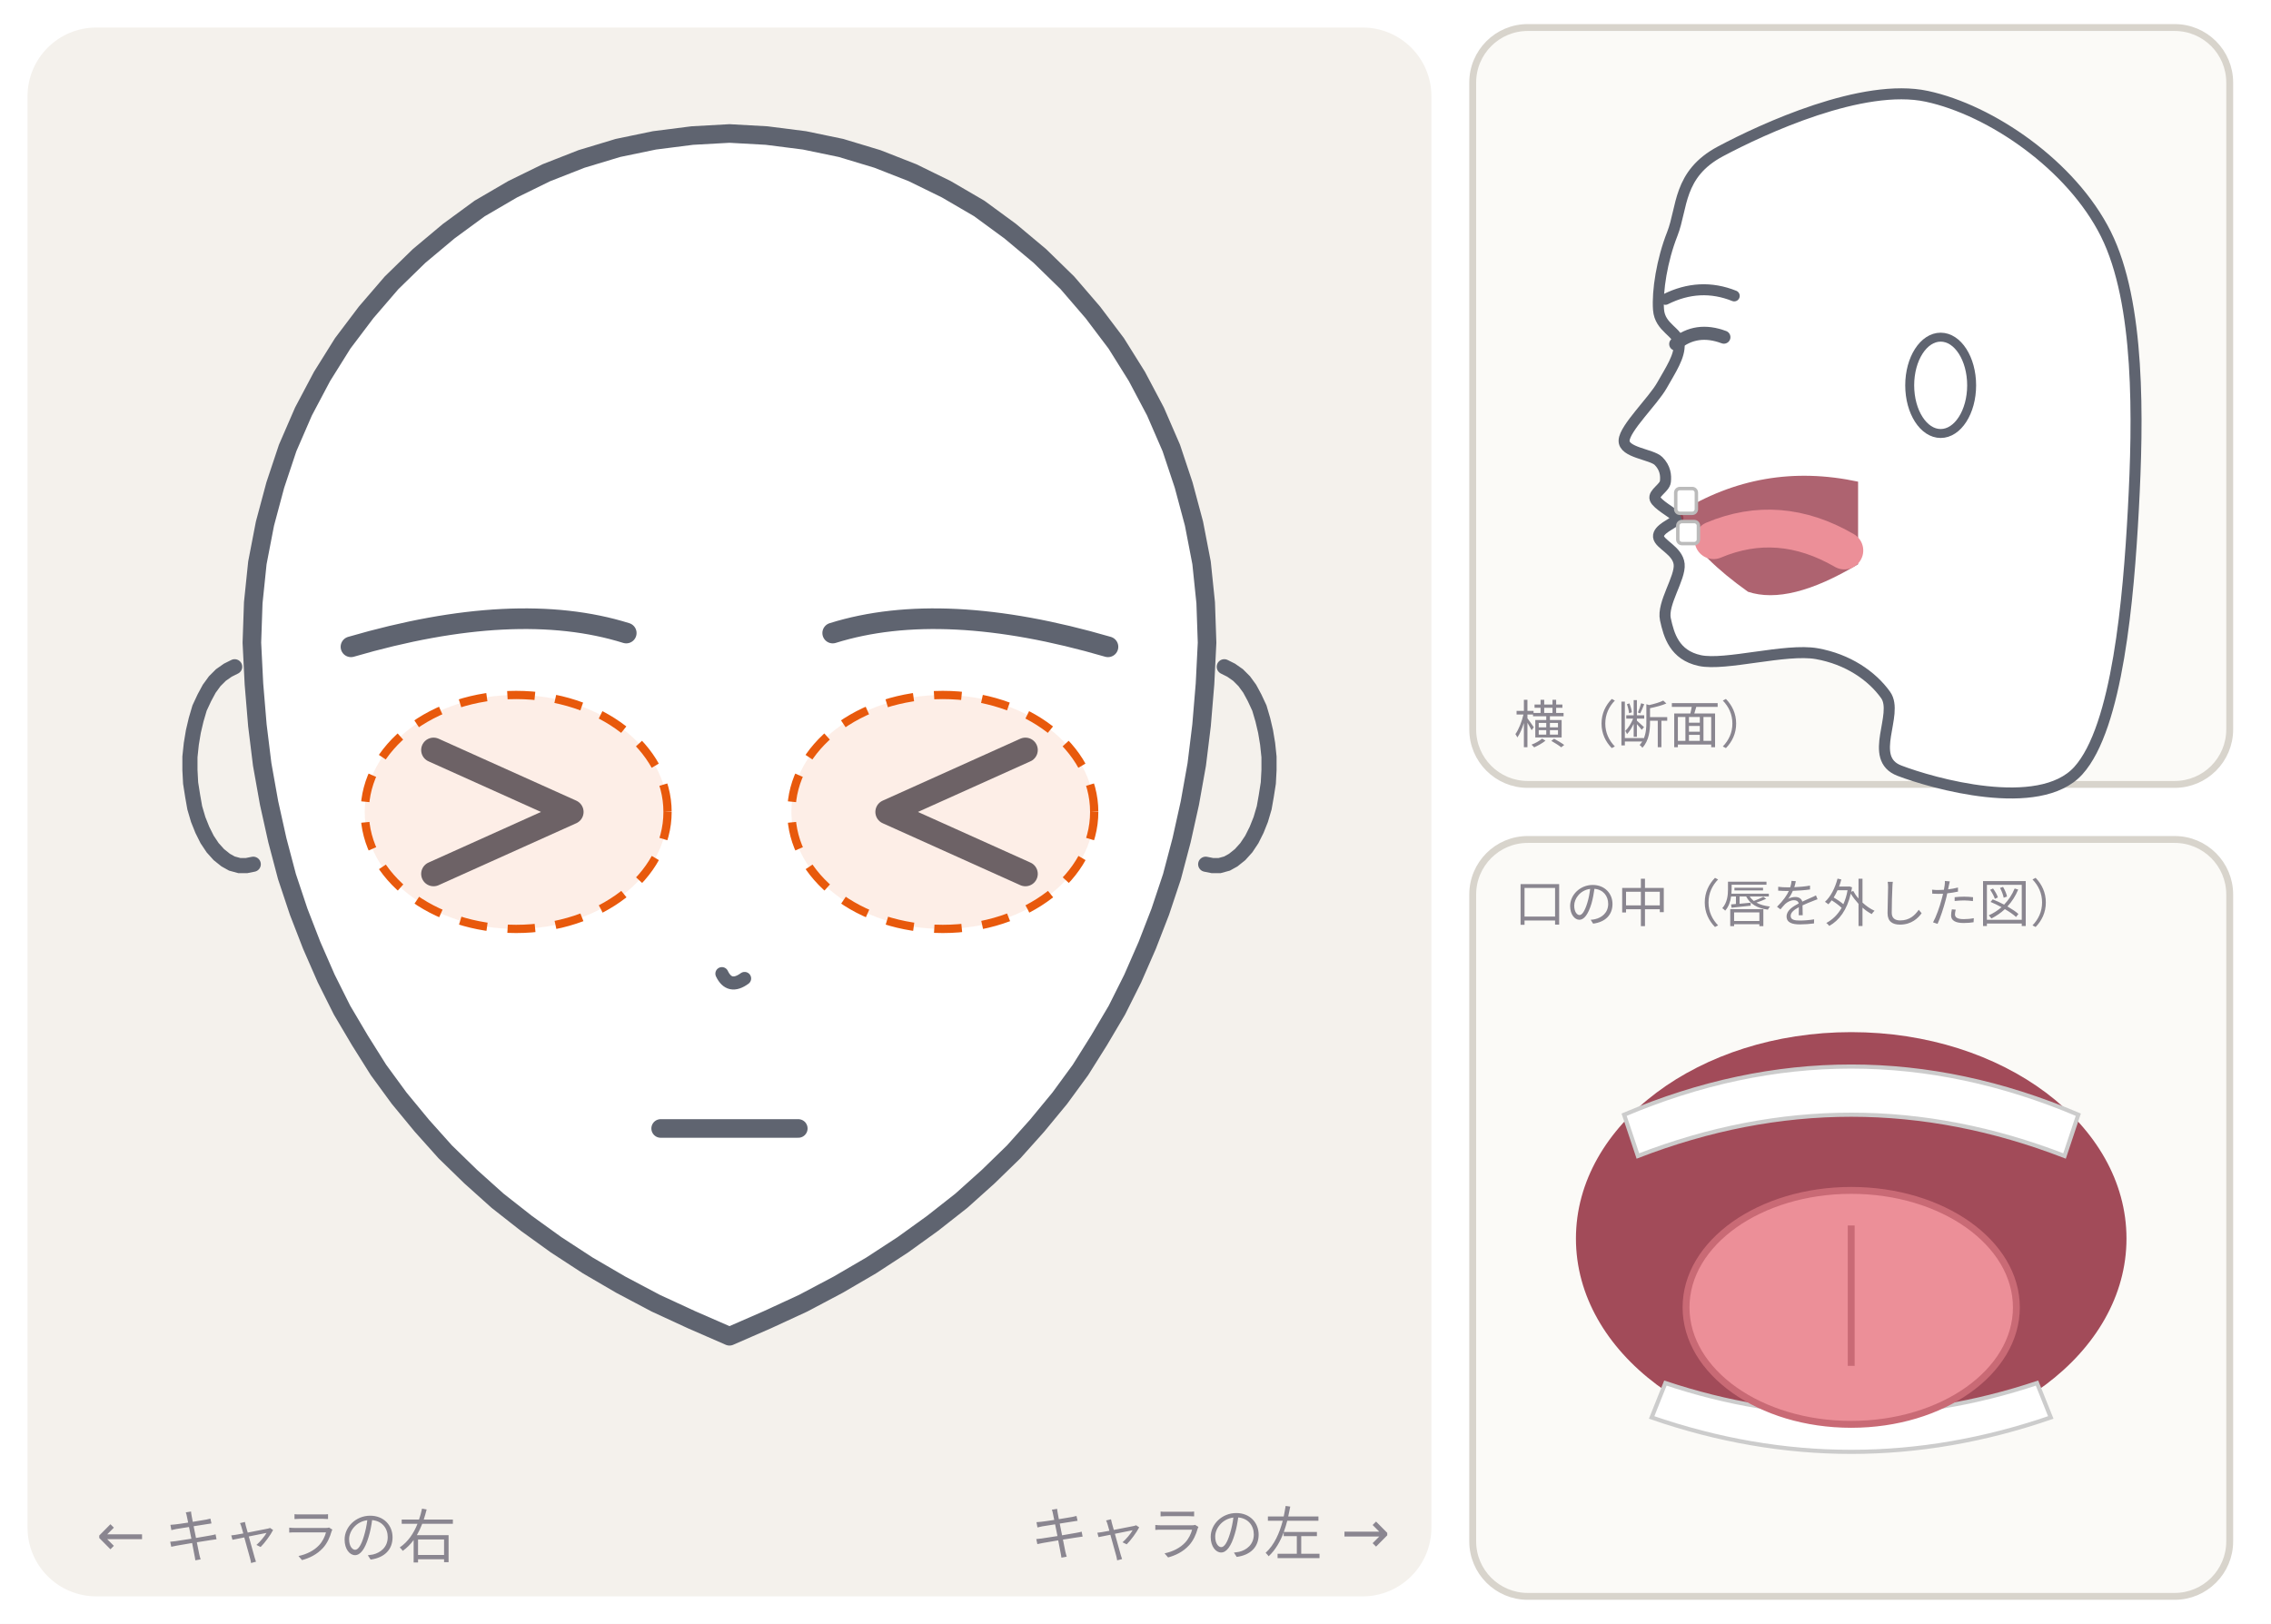
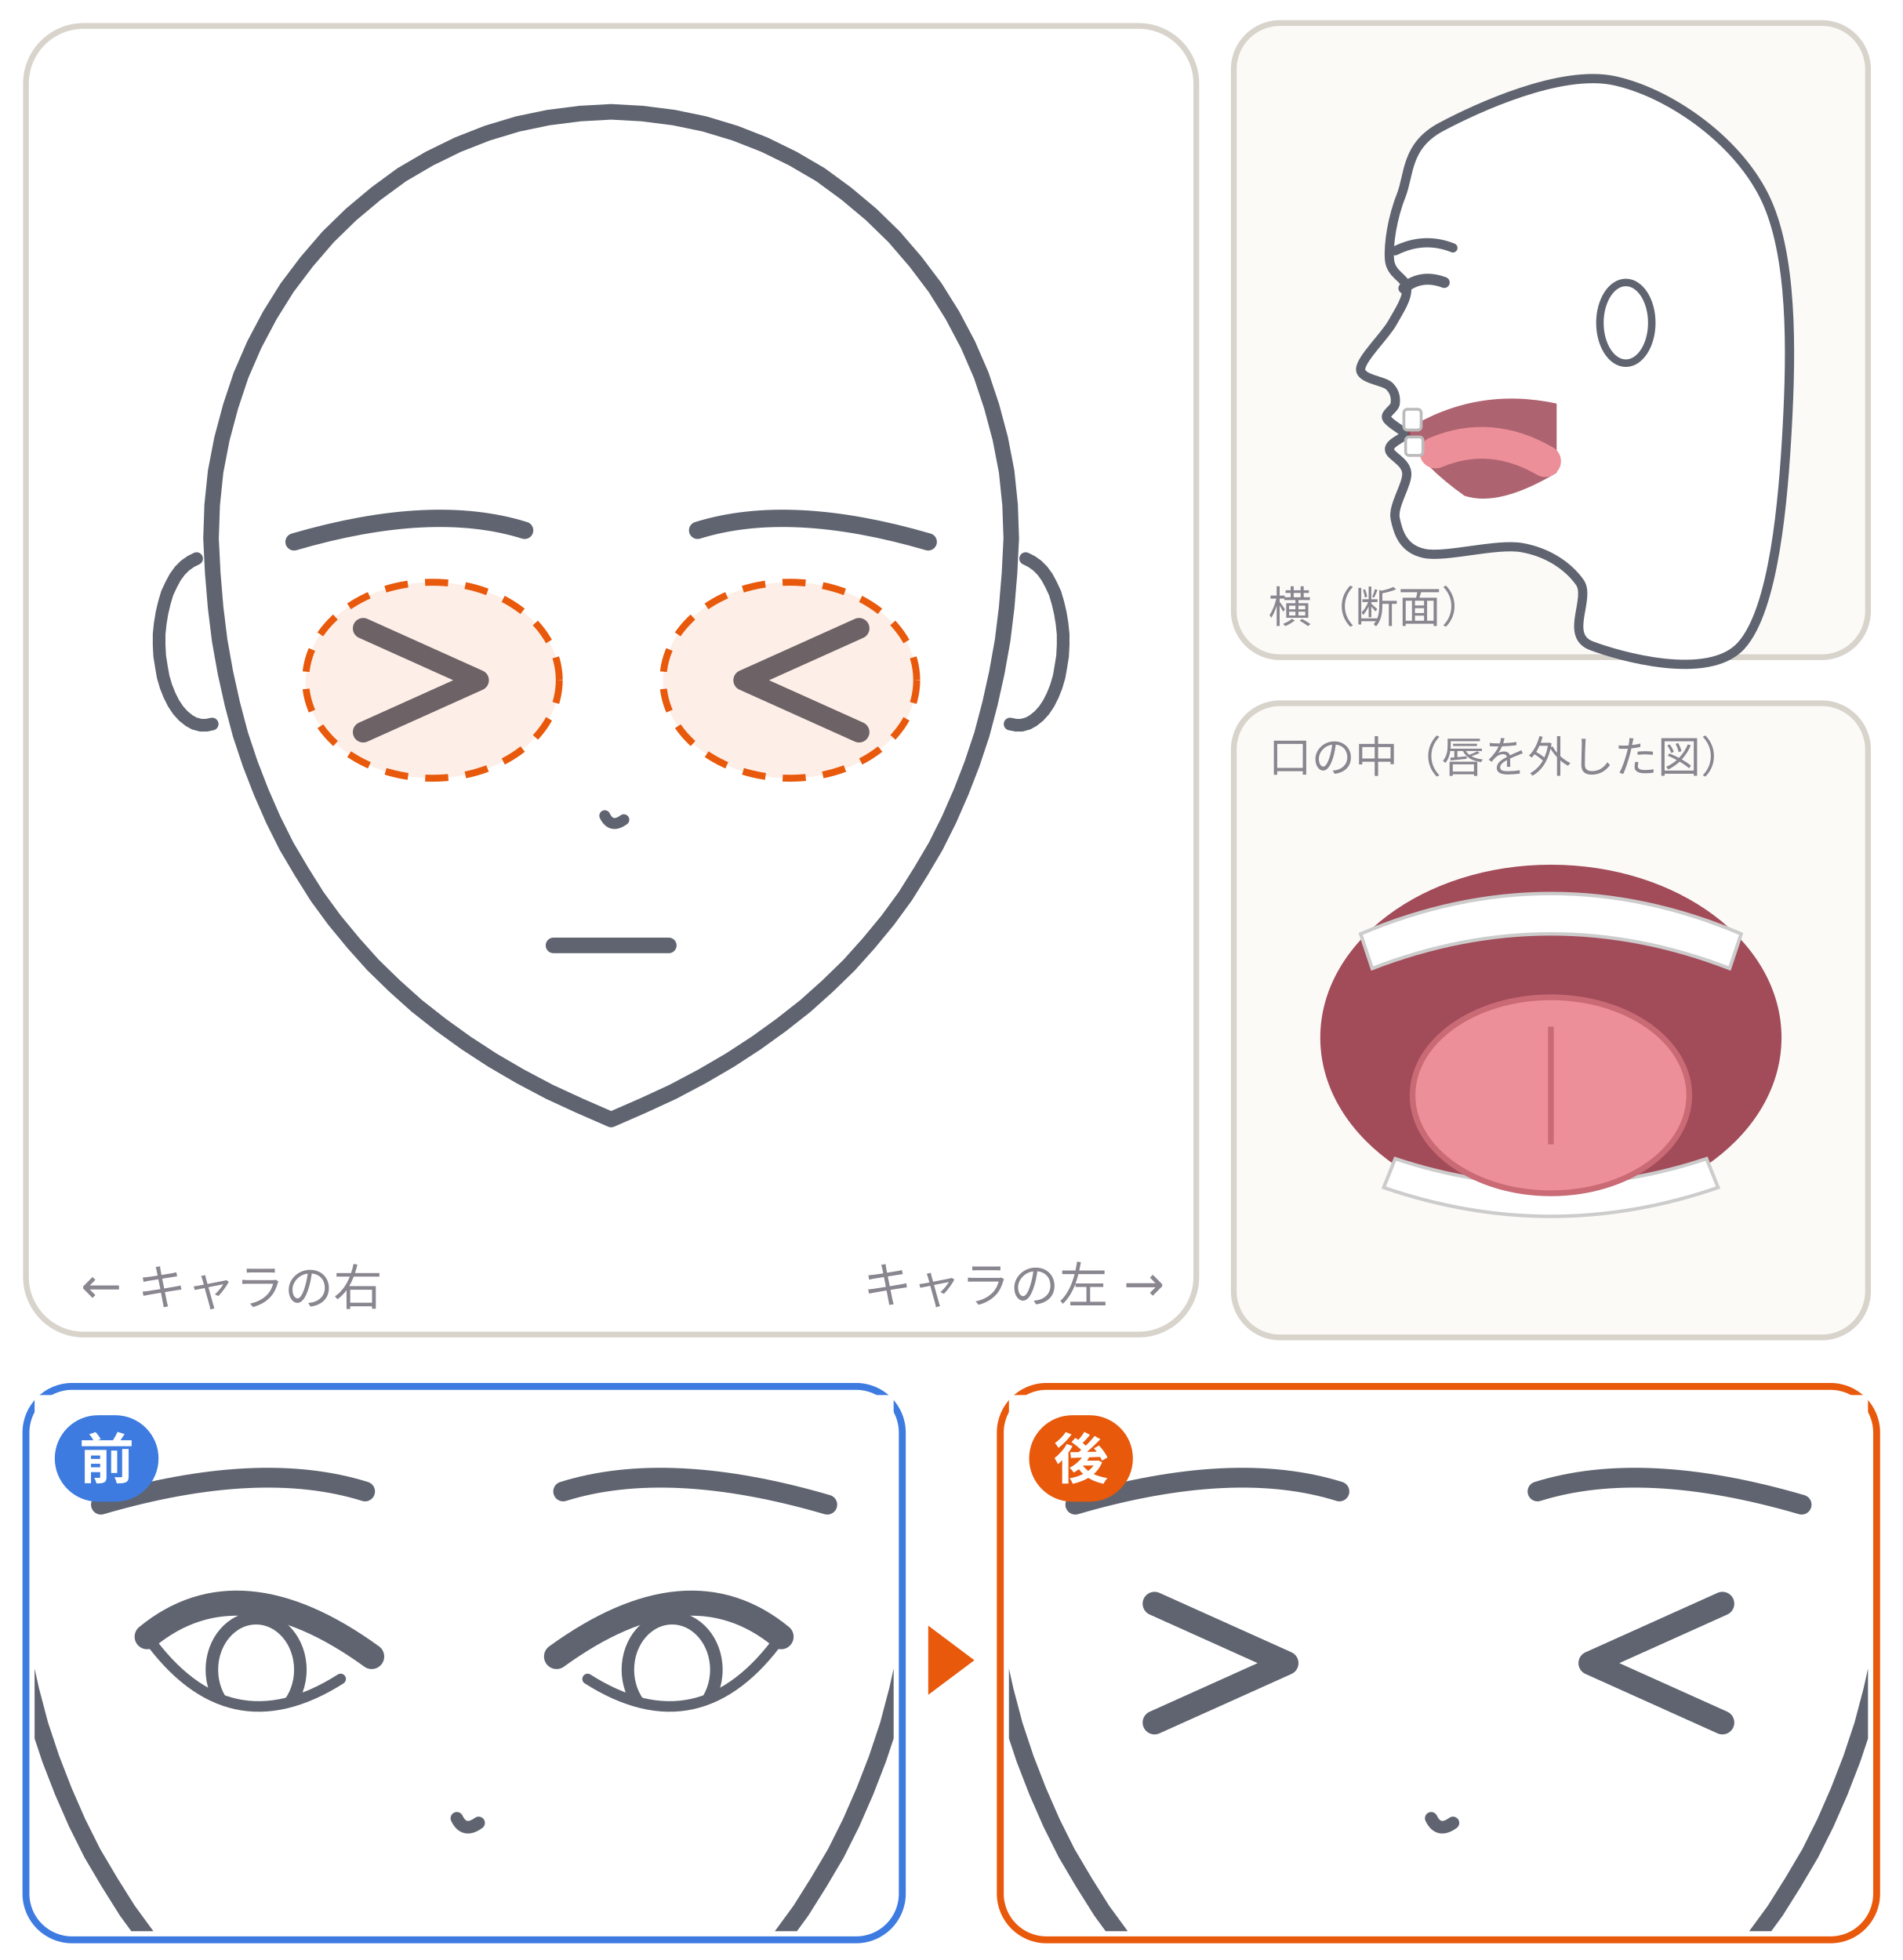
- <svg xmlns="http://www.w3.org/2000/svg" viewBox="0 0 330 236" width="330" height="236" font-family="system-ui, 'Segoe UI', 'Hiragino Sans', 'Noto Sans JP', sans-serif">
+ <svg xmlns="http://www.w3.org/2000/svg" viewBox="0 0 330 340" width="330" height="340" font-family="system-ui, 'Segoe UI', 'Hiragino Sans', 'Noto Sans JP', sans-serif">
  <defs>
    <linearGradient id="iris" x1="0" y1="0" x2="0" y2="1">
      <stop offset="0" stop-color="#3a2a4e" />
      <stop offset="0.55" stop-color="#8a6aa8" />
      <stop offset="1" stop-color="#c7a8e0" />
    </linearGradient>
  </defs>
-   <rect width="330" height="236" fill="#ffffff" />
-   <rect x="4" y="4" width="204" height="228" rx="10" fill="#f4f1ec" />
+   <rect width="330" height="340" fill="#ffffff" />
+   <rect x="4.5" y="4.5" width="203" height="227" rx="10" fill="#fff" stroke="#d8d4cc" />
  <g transform="translate(6,4)">
-     <path d="M171.9,92.9 L172.9,93.4 L173.9,94.1 L174.8,95 L175.6,96.1 L176.3,97.4 L177,98.9 L177.5,100.6 L177.9,102.3 L178.2,104.1 L178.4,106 L178.4,107.9 L178.3,109.8 L178,111.7 L177.7,113.4 L177.2,115.1 L176.6,116.6 L175.9,118 L175.1,119.2 L174.2,120.2 L173.2,121 L172.3,121.5 L171.2,121.8 L170.2,121.8 L169.2,121.6" fill="none" stroke="#5f6470" stroke-width="2.2" stroke-linecap="round" />
-     <path d="M28.1,92.9 L27.1,93.4 L26.1,94.1 L25.2,95 L24.4,96.1 L23.7,97.4 L23,98.9 L22.5,100.6 L22.1,102.3 L21.8,104.1 L21.6,106 L21.6,107.9 L21.7,109.8 L22,111.7 L22.3,113.4 L22.8,115.1 L23.4,116.6 L24.1,118 L24.9,119.2 L25.8,120.2 L26.8,121 L27.7,121.5 L28.8,121.8 L29.8,121.8 L30.8,121.6" fill="none" stroke="#5f6470" stroke-width="2.2" stroke-linecap="round" />
-     <path d="M30.6,89.4 L30.8,83.6 L31.4,77.8 L32.5,72.1 L34,66.5 L35.8,61.1 L38.1,55.8 L40.8,50.7 L43.8,45.9 L47.2,41.4 L50.9,37.1 L54.9,33.2 L59.2,29.6 L63.7,26.3 L68.5,23.5 L73.4,21.1 L78.5,19.1 L83.8,17.5 L89.1,16.4 L94.6,15.7 L100,15.4 L105.4,15.7 L110.9,16.4 L116.2,17.5 L121.5,19.1 L126.6,21.1 L131.5,23.5 L136.3,26.3 L140.8,29.6 L145.1,33.2 L149.1,37.1 L152.8,41.4 L156.2,45.9 L159.2,50.7 L161.9,55.8 L164.2,61.1 L166,66.5 L167.5,72.1 L168.6,77.8 L169.2,83.6 L169.4,89.4 L169.1,95.4 L168.6,101.4 L167.9,107.1 L166.9,112.7 L165.7,118.1 L164.3,123.4 L162.6,128.5 L160.7,133.4 L158.6,138.2 L156.3,142.8 L153.7,147.2 L151,151.5 L148,155.6 L144.7,159.6 L141.3,163.4 L137.6,167 L133.7,170.5 L129.5,173.8 L125.2,176.9 L120.6,179.9 L115.8,182.7 L110.7,185.4 L105.5,187.8 L100,190.2 L94.5,187.8 L89.3,185.4 L84.2,182.7 L79.4,179.9 L74.8,176.9 L70.5,173.8 L66.3,170.5 L62.4,167 L58.7,163.4 L55.3,159.6 L52,155.6 L49,151.5 L46.3,147.2 L43.7,142.8 L41.4,138.2 L39.3,133.4 L37.4,128.5 L35.7,123.4 L34.3,118.1 L33.1,112.7 L32.1,107.1 L31.4,101.4 L30.9,95.4 Z" fill="#ffffff" stroke="#5f6470" stroke-width="2.7" stroke-linejoin="round" />
-     <path d="M98.9,137.5 q1.1,2.3 3.3,0.7" fill="none" stroke="#5f6470" stroke-width="1.9" stroke-linecap="round" />
-     <path d="M110,160 L109.9,160 L109.7,160 L109.2,160 L108.7,160 L107.9,160 L107.1,160 L106.1,160 L105,160 L103.8,160 L102.6,160 L101.3,160 L100,160 L98.7,160 L97.4,160 L96.2,160 L95,160 L93.9,160 L92.9,160 L92.1,160 L91.3,160 L90.8,160 L90.3,160 L90.1,160 L90,160" fill="none" stroke="#5f6470" stroke-width="2.7" stroke-linecap="round" stroke-linejoin="round" />
-     <polyline points="57,105 77,114 57,123" fill="none" stroke="#5f6470" stroke-width="3.6" stroke-linecap="round" stroke-linejoin="round" />
-     <polyline points="143,105 123,114 143,123" fill="none" stroke="#5f6470" stroke-width="3.6" stroke-linecap="round" stroke-linejoin="round" />
-     <path d="M85,88 Q69,83 45,90" fill="none" stroke="#5f6470" stroke-width="3" stroke-linecap="round" />
-     <path d="M115,88 Q131,83 155,90" fill="none" stroke="#5f6470" stroke-width="3" stroke-linecap="round" />
-     <ellipse cx="131" cy="114" rx="22" ry="17" fill="#e8590c" fill-opacity="0.10" stroke="#e8590c" stroke-width="1.2" stroke-dasharray="4 3" />
-     <ellipse cx="69" cy="114" rx="22" ry="17" fill="#e8590c" fill-opacity="0.10" stroke="#e8590c" stroke-width="1.2" stroke-dasharray="4 3" />
+     <g>
+       <g transform="translate(0,0)">
+         <path d="M171.9,92.9 L172.9,93.4 L173.9,94.1 L174.8,95 L175.6,96.1 L176.3,97.4 L177,98.9 L177.5,100.6 L177.9,102.3 L178.2,104.1 L178.4,106 L178.4,107.9 L178.3,109.8 L178,111.7 L177.7,113.4 L177.2,115.1 L176.6,116.6 L175.9,118 L175.1,119.2 L174.2,120.2 L173.2,121 L172.3,121.5 L171.2,121.8 L170.2,121.8 L169.2,121.6" fill="none" stroke="#5f6470" stroke-width="2.2" stroke-linecap="round" />
+         <path d="M28.1,92.9 L27.1,93.4 L26.1,94.1 L25.2,95 L24.4,96.1 L23.7,97.4 L23,98.9 L22.5,100.6 L22.1,102.3 L21.8,104.1 L21.6,106 L21.6,107.9 L21.7,109.8 L22,111.7 L22.3,113.4 L22.8,115.1 L23.4,116.6 L24.1,118 L24.9,119.2 L25.8,120.2 L26.8,121 L27.7,121.5 L28.8,121.8 L29.8,121.8 L30.8,121.6" fill="none" stroke="#5f6470" stroke-width="2.2" stroke-linecap="round" />
+         <path d="M30.6,89.4 L30.8,83.6 L31.4,77.8 L32.5,72.1 L34,66.5 L35.8,61.1 L38.1,55.8 L40.8,50.7 L43.8,45.9 L47.2,41.4 L50.9,37.1 L54.9,33.2 L59.2,29.6 L63.7,26.3 L68.5,23.5 L73.4,21.1 L78.5,19.1 L83.8,17.5 L89.1,16.4 L94.6,15.7 L100,15.4 L105.4,15.7 L110.9,16.4 L116.2,17.5 L121.5,19.1 L126.6,21.1 L131.5,23.5 L136.3,26.3 L140.8,29.6 L145.1,33.2 L149.1,37.1 L152.8,41.4 L156.2,45.9 L159.2,50.7 L161.9,55.8 L164.2,61.1 L166,66.5 L167.5,72.1 L168.6,77.8 L169.2,83.6 L169.4,89.4 L169.1,95.4 L168.6,101.4 L167.9,107.1 L166.9,112.7 L165.7,118.1 L164.3,123.4 L162.6,128.5 L160.7,133.4 L158.6,138.2 L156.3,142.8 L153.7,147.2 L151,151.5 L148,155.6 L144.7,159.6 L141.3,163.4 L137.6,167 L133.7,170.5 L129.5,173.8 L125.2,176.9 L120.6,179.9 L115.8,182.7 L110.7,185.4 L105.5,187.8 L100,190.2 L94.5,187.8 L89.3,185.4 L84.2,182.7 L79.4,179.9 L74.8,176.9 L70.5,173.8 L66.3,170.5 L62.4,167 L58.7,163.4 L55.3,159.6 L52,155.6 L49,151.5 L46.3,147.2 L43.7,142.8 L41.4,138.2 L39.3,133.4 L37.4,128.5 L35.7,123.4 L34.3,118.1 L33.1,112.7 L32.1,107.1 L31.4,101.4 L30.9,95.4 Z" fill="#ffffff" stroke="#5f6470" stroke-width="2.7" stroke-linejoin="round" />
+         <path d="M98.9,137.5 q1.1,2.3 3.3,0.7" fill="none" stroke="#5f6470" stroke-width="1.9" stroke-linecap="round" />
+         <path d="M110,160 L109.9,160 L109.7,160 L109.2,160 L108.7,160 L107.9,160 L107.1,160 L106.1,160 L105,160 L103.8,160 L102.6,160 L101.3,160 L100,160 L98.7,160 L97.4,160 L96.2,160 L95,160 L93.9,160 L92.9,160 L92.1,160 L91.3,160 L90.8,160 L90.3,160 L90.1,160 L90,160" fill="none" stroke="#5f6470" stroke-width="2.7" stroke-linecap="round" stroke-linejoin="round" />
+         <polyline points="57,105 77,114 57,123" fill="none" stroke="#5f6470" stroke-width="3.6" stroke-linecap="round" stroke-linejoin="round" />
+         <polyline points="143,105 123,114 143,123" fill="none" stroke="#5f6470" stroke-width="3.6" stroke-linecap="round" stroke-linejoin="round" />
+         <path d="M85,88 Q69,83 45,90" fill="none" stroke="#5f6470" stroke-width="3" stroke-linecap="round" />
+         <path d="M115,88 Q131,83 155,90" fill="none" stroke="#5f6470" stroke-width="3" stroke-linecap="round" />
+         <ellipse cx="131" cy="114" rx="22" ry="17" fill="#e8590c" fill-opacity="0.10" stroke="#e8590c" stroke-width="1.2" stroke-dasharray="4 3" />
+         <ellipse cx="69" cy="114" rx="22" ry="17" fill="#e8590c" fill-opacity="0.10" stroke="#e8590c" stroke-width="1.2" stroke-dasharray="4 3" />
+       </g>
+     </g>
  </g>
  <g transform="translate(214,4)">
    <rect x="0" y="0" width="110" height="110" rx="8" fill="#fbfaf7" stroke="#d8d4cc" />
    <path d="M36,18 C29.8,21.3 30.5,26.2 29,30 C27.5,33.8 26.8,38.3 27,41 C27.2,43.7 29.9,44.2 30,46 C30.1,47.8 28.8,49.7 27.5,52 C26.2,54.3 22.1,58.2 22,60 C21.9,61.8 26,62 27,63 C28,64 28.1,65.1 28,66 C27.9,66.9 26.2,67.7 26.5,68.5 C26.8,69.3 29,70.5 29.5,71 C30,71.5 29.9,71.1 29.5,71.6 C29.1,72.1 26.9,72.9 27,74 C27.1,75.1 29.8,76 30,78 C30.2,80 27.5,83.7 28,86 C28.5,88.3 29.3,91.2 33,92 C36.7,92.8 45.5,90.2 50,91 C54.5,91.8 58,94.2 60,97 C62,99.8 57.3,106.2 62,108 C66.7,109.8 82.3,114.3 88,108 C93.7,101.7 95.3,83 96,70 C96.7,57 97,40 92,30 C87,20 75.3,12 66,10 C56.7,8 42.2,14.7 36,18 Z" fill="#ffffff" stroke="#5f6470" stroke-width="1.6" />
    <path d="M30,70.5 Q42,63 56,66 L56,78 Q46,84 40,82 Q33,77 31,73 Z" fill="#9a3c4c" opacity="0.8" />
    <path d="M54,76 Q44.5,70.5 35,74.5" fill="none" stroke="#ec8f98" stroke-width="5.5" stroke-linecap="round" />
    <rect x="29.5" y="67" width="3" height="3.6" rx="0.6" fill="#fff" stroke="#bbb" stroke-width="0.5" />
    <rect x="29.8" y="71.8" width="3" height="3.2" rx="0.6" fill="#fff" stroke="#bbb" stroke-width="0.5" />
    <path d="M29.5,46 q3,-2.5 7,-1" fill="none" stroke="#5f6470" stroke-width="1.9" stroke-linecap="round" />
    <path d="M28,39.5 q5,-2.5 10,-0.5" fill="none" stroke="#5f6470" stroke-width="1.6" stroke-linecap="round" />
    <ellipse cx="68" cy="52" rx="4.5" ry="7" fill="#ffffff" stroke="#5f6470" stroke-width="1.3" />
    <text x="6" y="104" font-size="7.5" fill="#8a8690">横（断面）</text>
  </g>
  <g transform="translate(214,122)">
    <rect x="0" y="0" width="110" height="110" rx="8" fill="#fbfaf7" stroke="#d8d4cc" />
    <ellipse cx="55.0" cy="58" rx="40" ry="30" fill="#9a3c4c" opacity="0.92" />
    <path d="M22,40 Q55,26 88,40 L86,46 Q55,34 24,46 Z" fill="#ffffff" stroke="#ccc" stroke-width="0.6" />
    <path d="M26,84 Q55,94 84,84 L82,79 Q55,88 28,79 Z" fill="#ffffff" stroke="#ccc" stroke-width="0.6" />
    <g transform="rotate(0 55 68)">
      <ellipse cx="55" cy="68" rx="24" ry="17" fill="#ec8f98" stroke="#c96a75" stroke-width="1" />
      <line x1="55" y1="56.1" x2="55" y2="76.5" stroke="#c96a75" stroke-width="1" />
    </g>
    <text x="6" y="12" font-size="7.5" fill="#8a8690">口の中（唇を外した図）</text>
  </g>
  <text x="14" y="226" font-size="8.5" fill="#8a8690">← キャラの右</text>
  <text x="202" y="226" text-anchor="end" font-size="8.5" fill="#8a8690">キャラの左 →</text>
+   <rect x="4.5" y="240.5" width="152" height="96" rx="8" fill="#fff" stroke="#3d7be0" stroke-width="1.2" />
+   <svg x="6.0" y="242.0" width="149" height="93" viewBox="35 73.4 130 81.2" preserveAspectRatio="xMidYMid meet">
+     <g>
+       <g transform="translate(0,0)">
+         <path d="M171.9,92.9 L172.9,93.4 L173.9,94.1 L174.8,95 L175.6,96.1 L176.3,97.4 L177,98.9 L177.5,100.6 L177.9,102.3 L178.2,104.1 L178.4,106 L178.4,107.9 L178.3,109.8 L178,111.7 L177.7,113.4 L177.2,115.1 L176.6,116.6 L175.9,118 L175.1,119.2 L174.2,120.2 L173.2,121 L172.3,121.5 L171.2,121.8 L170.2,121.8 L169.2,121.6" fill="none" stroke="#5f6470" stroke-width="2.2" stroke-linecap="round" />
+         <path d="M28.1,92.9 L27.1,93.4 L26.1,94.1 L25.2,95 L24.4,96.1 L23.7,97.4 L23,98.9 L22.5,100.6 L22.1,102.3 L21.8,104.1 L21.6,106 L21.6,107.9 L21.7,109.8 L22,111.7 L22.3,113.4 L22.8,115.1 L23.4,116.6 L24.1,118 L24.9,119.2 L25.8,120.2 L26.8,121 L27.7,121.5 L28.8,121.8 L29.8,121.8 L30.8,121.6" fill="none" stroke="#5f6470" stroke-width="2.2" stroke-linecap="round" />
+         <path d="M30.6,89.4 L30.8,83.6 L31.4,77.8 L32.5,72.1 L34,66.5 L35.8,61.1 L38.1,55.8 L40.8,50.7 L43.8,45.9 L47.2,41.4 L50.9,37.1 L54.9,33.2 L59.2,29.6 L63.7,26.3 L68.5,23.5 L73.4,21.1 L78.5,19.1 L83.8,17.5 L89.1,16.4 L94.6,15.7 L100,15.4 L105.4,15.7 L110.9,16.4 L116.2,17.5 L121.5,19.1 L126.6,21.1 L131.5,23.5 L136.3,26.3 L140.8,29.6 L145.1,33.2 L149.1,37.1 L152.8,41.4 L156.2,45.9 L159.2,50.7 L161.9,55.8 L164.2,61.1 L166,66.5 L167.5,72.1 L168.6,77.8 L169.2,83.6 L169.4,89.4 L169.1,95.4 L168.6,101.4 L167.9,107.1 L166.9,112.7 L165.7,118.1 L164.3,123.4 L162.6,128.5 L160.7,133.4 L158.6,138.2 L156.3,142.8 L153.7,147.2 L151,151.5 L148,155.6 L144.7,159.6 L141.3,163.4 L137.6,167 L133.7,170.5 L129.5,173.8 L125.2,176.9 L120.6,179.9 L115.8,182.7 L110.7,185.4 L105.5,187.8 L100,190.2 L94.5,187.8 L89.3,185.4 L84.2,182.7 L79.4,179.9 L74.8,176.9 L70.5,173.8 L66.3,170.5 L62.4,167 L58.7,163.4 L55.3,159.6 L52,155.6 L49,151.5 L46.3,147.2 L43.7,142.8 L41.4,138.2 L39.3,133.4 L37.4,128.5 L35.7,123.4 L34.3,118.1 L33.1,112.7 L32.1,107.1 L31.4,101.4 L30.9,95.4 Z" fill="#ffffff" stroke="#5f6470" stroke-width="2.7" stroke-linejoin="round" />
+         <path d="M98.9,137.5 q1.1,2.3 3.3,0.7" fill="none" stroke="#5f6470" stroke-width="1.9" stroke-linecap="round" />
+         <path d="M110,160 L109.9,160 L109.7,160 L109.2,160 L108.7,160 L107.9,160 L107.1,160 L106.1,160 L105,160 L103.8,160 L102.6,160 L101.3,160 L100,160 L98.7,160 L97.4,160 L96.2,160 L95,160 L93.9,160 L92.9,160 L92.1,160 L91.3,160 L90.8,160 L90.3,160 L90.1,160 L90,160" fill="none" stroke="#5f6470" stroke-width="2.7" stroke-linecap="round" stroke-linejoin="round" />
+         <clipPath id="eyehaubR">
+           <path d="M86,113 Q66,98.5 52,110 Q66,129.5 86,113 Z" />
+         </clipPath>
+         <path d="M86,113 Q66,98.5 52,110 Q66,129.5 86,113 Z" fill="#ffffff" />
+         <g clip-path="url(#eyehaubR)">
+           <ellipse cx="68.5" cy="115" rx="6.7" ry="7.8" fill="#ffffff" stroke="#5f6470" stroke-width="1.9" />
+         </g>
+         <path d="M81.3,116.4 Q64.3,127.2 52,110" fill="none" stroke="#5f6470" stroke-width="1.6" stroke-linecap="round" />
+         <path d="M86,113 Q66,98.5 52,110" fill="none" stroke="#5f6470" stroke-width="3.8" stroke-linecap="round" />
+         <clipPath id="eyehaubL">
+           <path d="M114,113 Q134,98.5 148,110 Q134,129.5 114,113 Z" />
+         </clipPath>
+         <path d="M114,113 Q134,98.5 148,110 Q134,129.5 114,113 Z" fill="#ffffff" />
+         <g clip-path="url(#eyehaubL)">
+           <ellipse cx="131.5" cy="115" rx="6.7" ry="7.8" fill="#ffffff" stroke="#5f6470" stroke-width="1.9" />
+         </g>
+         <path d="M118.7,116.4 Q135.7,127.2 148,110" fill="none" stroke="#5f6470" stroke-width="1.6" stroke-linecap="round" />
+         <path d="M114,113 Q134,98.5 148,110" fill="none" stroke="#5f6470" stroke-width="3.8" stroke-linecap="round" />
+         <path d="M85,88 Q69,83 45,90" fill="none" stroke="#5f6470" stroke-width="3" stroke-linecap="round" />
+         <path d="M115,88 Q131,83 155,90" fill="none" stroke="#5f6470" stroke-width="3" stroke-linecap="round" />
+       </g>
+     </g>
+   </svg>
+   <rect x="9.5" y="245.5" width="18" height="15" rx="7.5" fill="#3d7be0" />
+   <text x="18.5" y="256.5" text-anchor="middle" font-size="9.5" font-weight="bold" fill="#fff">前</text>
+   <rect x="173.5" y="240.5" width="152" height="96" rx="8" fill="#fff" stroke="#e8590c" stroke-width="1.2" />
+   <svg x="175.0" y="242.0" width="149" height="93" viewBox="35 73.4 130 81.2" preserveAspectRatio="xMidYMid meet">
+     <g>
+       <g transform="translate(0,0)">
+         <path d="M171.9,92.9 L172.9,93.4 L173.9,94.1 L174.8,95 L175.6,96.1 L176.3,97.4 L177,98.9 L177.5,100.6 L177.9,102.3 L178.2,104.1 L178.4,106 L178.4,107.9 L178.3,109.8 L178,111.7 L177.7,113.4 L177.2,115.1 L176.6,116.6 L175.9,118 L175.1,119.2 L174.2,120.2 L173.2,121 L172.3,121.5 L171.2,121.8 L170.2,121.8 L169.2,121.6" fill="none" stroke="#5f6470" stroke-width="2.2" stroke-linecap="round" />
+         <path d="M28.1,92.9 L27.1,93.4 L26.1,94.1 L25.2,95 L24.4,96.1 L23.7,97.4 L23,98.9 L22.5,100.6 L22.1,102.3 L21.8,104.1 L21.6,106 L21.6,107.9 L21.7,109.8 L22,111.7 L22.3,113.4 L22.8,115.1 L23.4,116.6 L24.1,118 L24.9,119.2 L25.8,120.2 L26.8,121 L27.7,121.5 L28.8,121.8 L29.8,121.8 L30.8,121.6" fill="none" stroke="#5f6470" stroke-width="2.2" stroke-linecap="round" />
+         <path d="M30.6,89.4 L30.8,83.6 L31.4,77.8 L32.5,72.1 L34,66.5 L35.8,61.1 L38.1,55.8 L40.8,50.7 L43.8,45.9 L47.2,41.4 L50.9,37.1 L54.9,33.2 L59.2,29.6 L63.7,26.3 L68.5,23.5 L73.4,21.1 L78.5,19.1 L83.8,17.5 L89.1,16.4 L94.6,15.7 L100,15.4 L105.4,15.7 L110.9,16.4 L116.2,17.5 L121.5,19.1 L126.6,21.1 L131.5,23.5 L136.3,26.3 L140.8,29.6 L145.1,33.2 L149.1,37.1 L152.8,41.4 L156.2,45.9 L159.2,50.7 L161.9,55.8 L164.2,61.1 L166,66.5 L167.5,72.1 L168.6,77.8 L169.2,83.6 L169.4,89.4 L169.1,95.4 L168.6,101.4 L167.9,107.1 L166.9,112.7 L165.7,118.1 L164.3,123.4 L162.6,128.5 L160.7,133.4 L158.6,138.2 L156.3,142.8 L153.7,147.2 L151,151.5 L148,155.6 L144.7,159.6 L141.3,163.4 L137.6,167 L133.7,170.5 L129.5,173.8 L125.2,176.9 L120.6,179.9 L115.8,182.7 L110.7,185.4 L105.5,187.8 L100,190.2 L94.5,187.8 L89.3,185.4 L84.2,182.7 L79.4,179.9 L74.8,176.9 L70.5,173.8 L66.3,170.5 L62.4,167 L58.7,163.4 L55.3,159.6 L52,155.6 L49,151.5 L46.3,147.2 L43.7,142.8 L41.4,138.2 L39.3,133.4 L37.4,128.5 L35.7,123.4 L34.3,118.1 L33.1,112.7 L32.1,107.1 L31.4,101.4 L30.9,95.4 Z" fill="#ffffff" stroke="#5f6470" stroke-width="2.7" stroke-linejoin="round" />
+         <path d="M98.9,137.5 q1.1,2.3 3.3,0.7" fill="none" stroke="#5f6470" stroke-width="1.9" stroke-linecap="round" />
+         <path d="M110,160 L109.9,160 L109.7,160 L109.2,160 L108.7,160 L107.9,160 L107.1,160 L106.1,160 L105,160 L103.8,160 L102.6,160 L101.3,160 L100,160 L98.7,160 L97.4,160 L96.2,160 L95,160 L93.9,160 L92.9,160 L92.1,160 L91.3,160 L90.8,160 L90.3,160 L90.1,160 L90,160" fill="none" stroke="#5f6470" stroke-width="2.7" stroke-linecap="round" stroke-linejoin="round" />
+         <polyline points="57,105 77,114 57,123" fill="none" stroke="#5f6470" stroke-width="3.6" stroke-linecap="round" stroke-linejoin="round" />
+         <polyline points="143,105 123,114 143,123" fill="none" stroke="#5f6470" stroke-width="3.6" stroke-linecap="round" stroke-linejoin="round" />
+         <path d="M85,88 Q69,83 45,90" fill="none" stroke="#5f6470" stroke-width="3" stroke-linecap="round" />
+         <path d="M115,88 Q131,83 155,90" fill="none" stroke="#5f6470" stroke-width="3" stroke-linecap="round" />
+       </g>
+     </g>
+   </svg>
+   <rect x="178.5" y="245.5" width="18" height="15" rx="7.5" fill="#e8590c" />
+   <text x="187.5" y="256.5" text-anchor="middle" font-size="9.5" font-weight="bold" fill="#fff">後</text>
+   <polygon points="161,282 169,288 161,294" fill="#e8590c" />
</svg>
